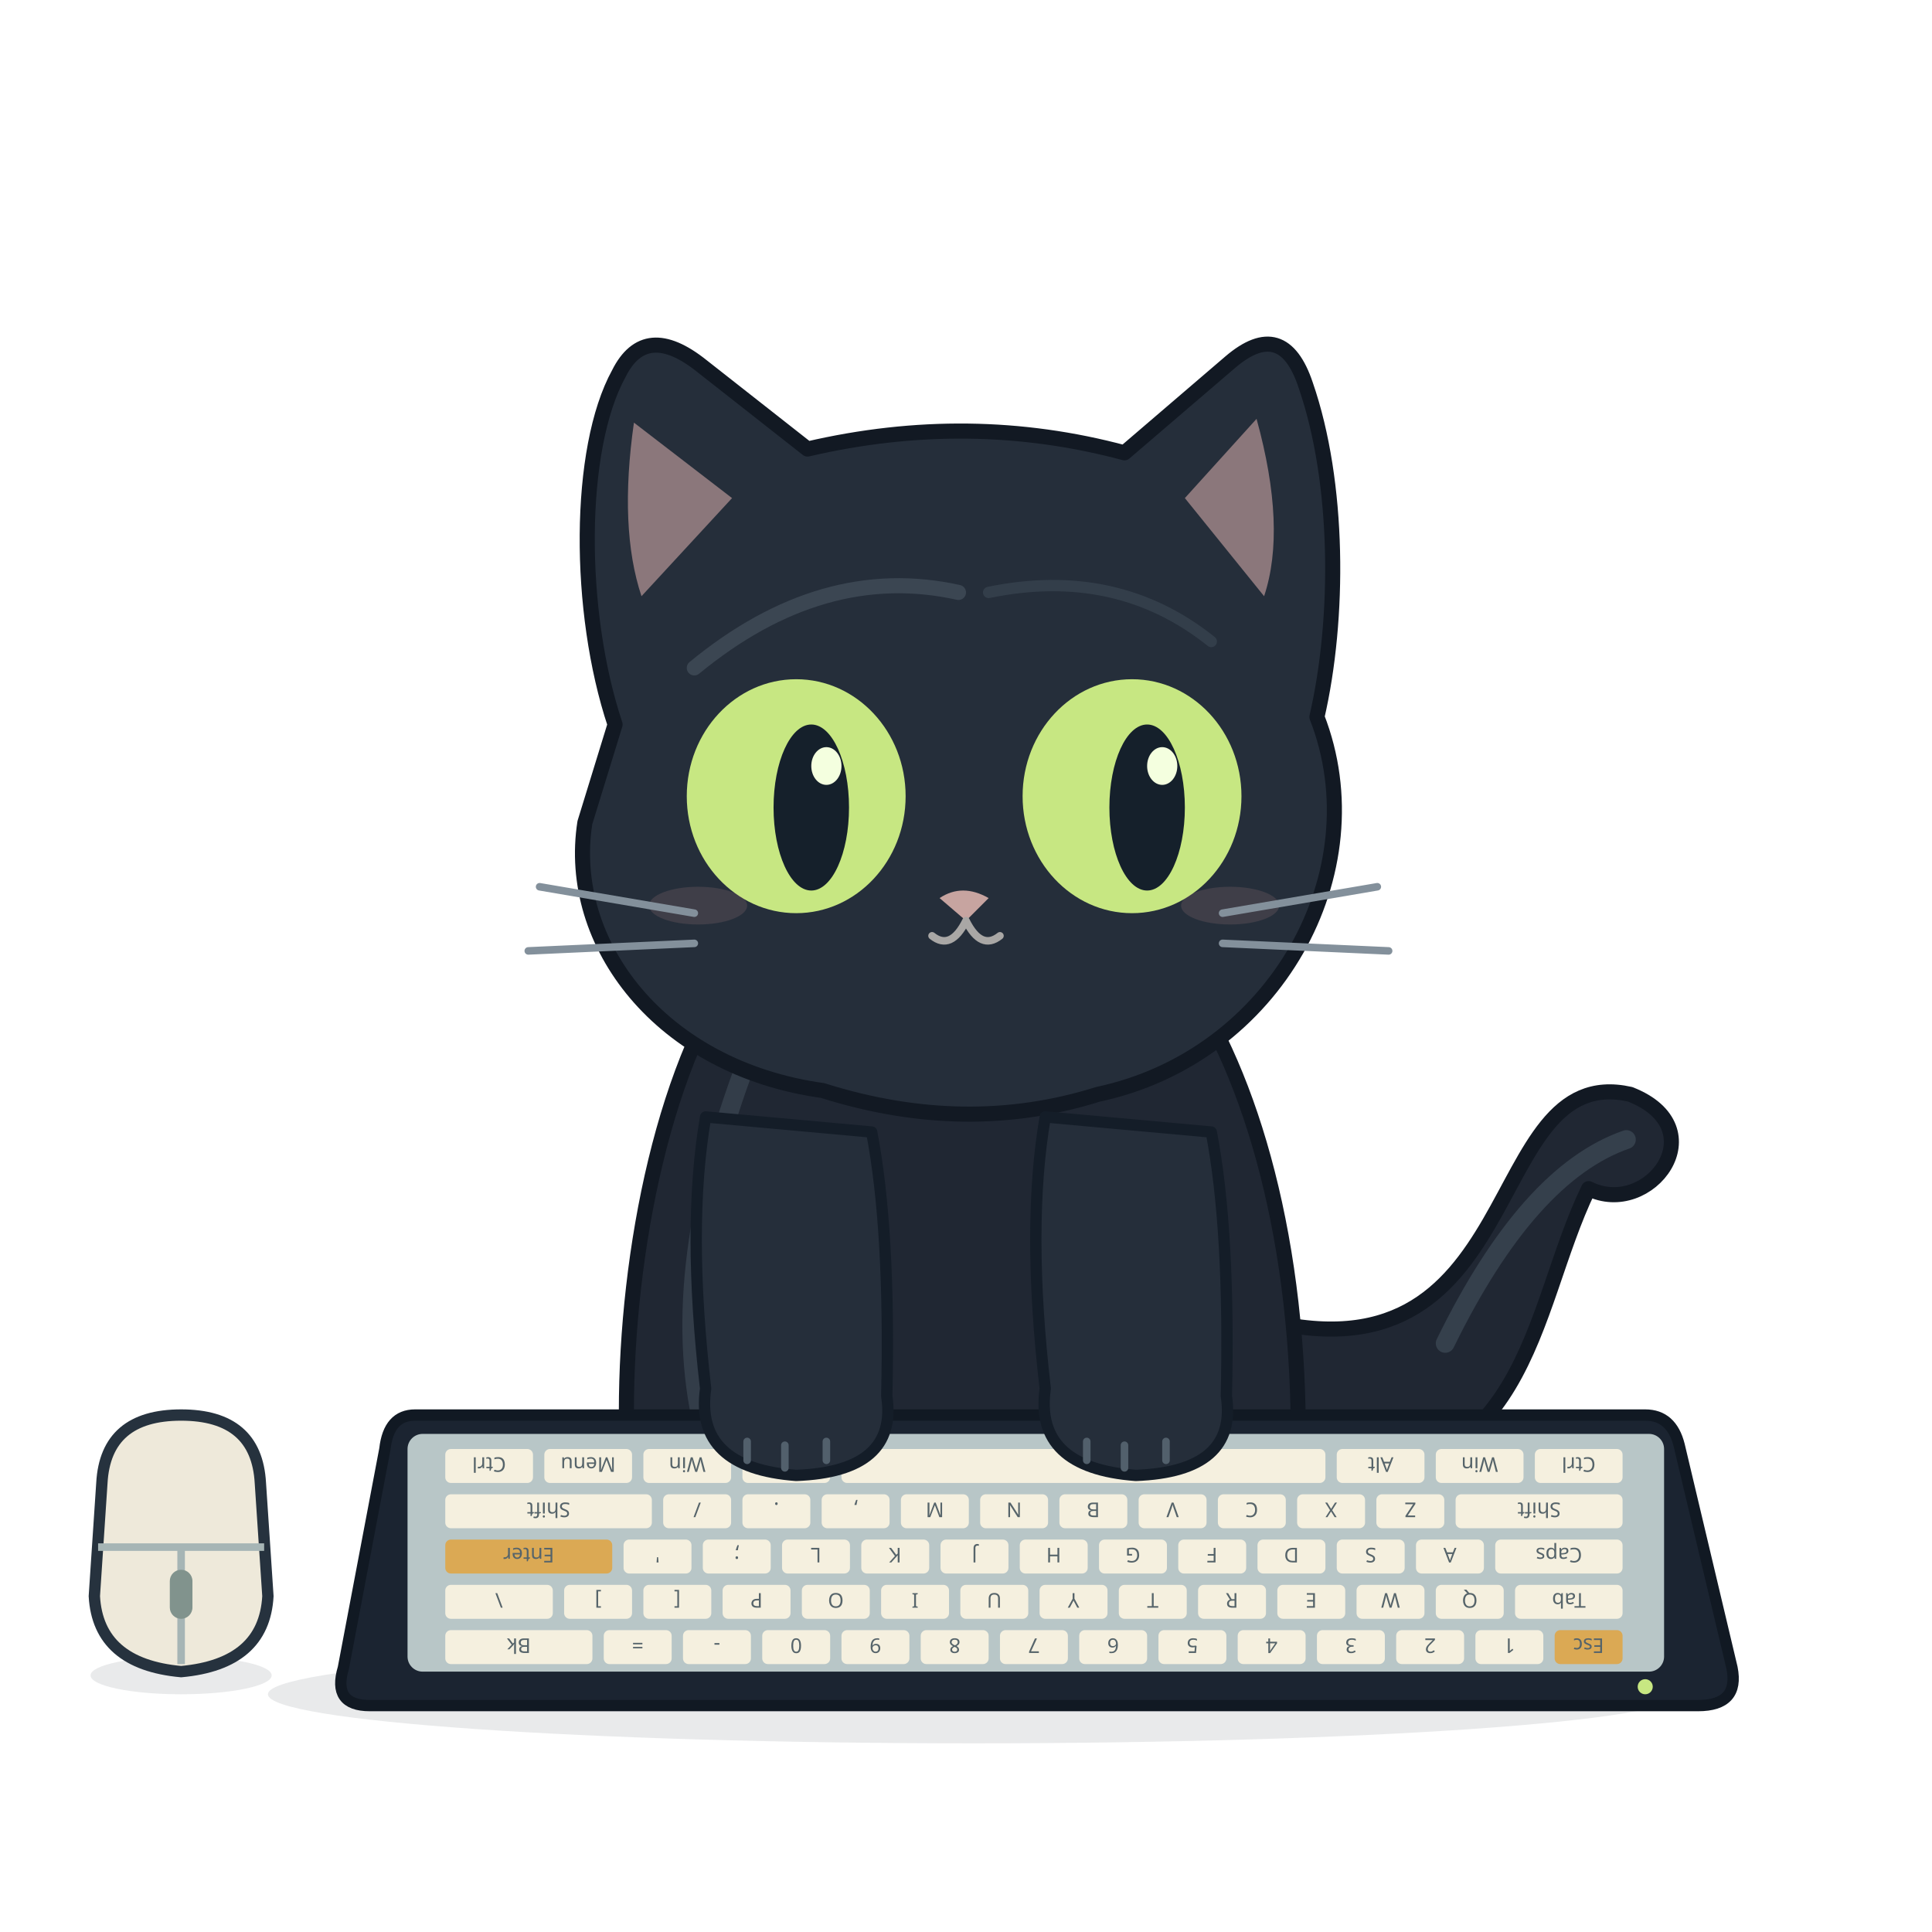
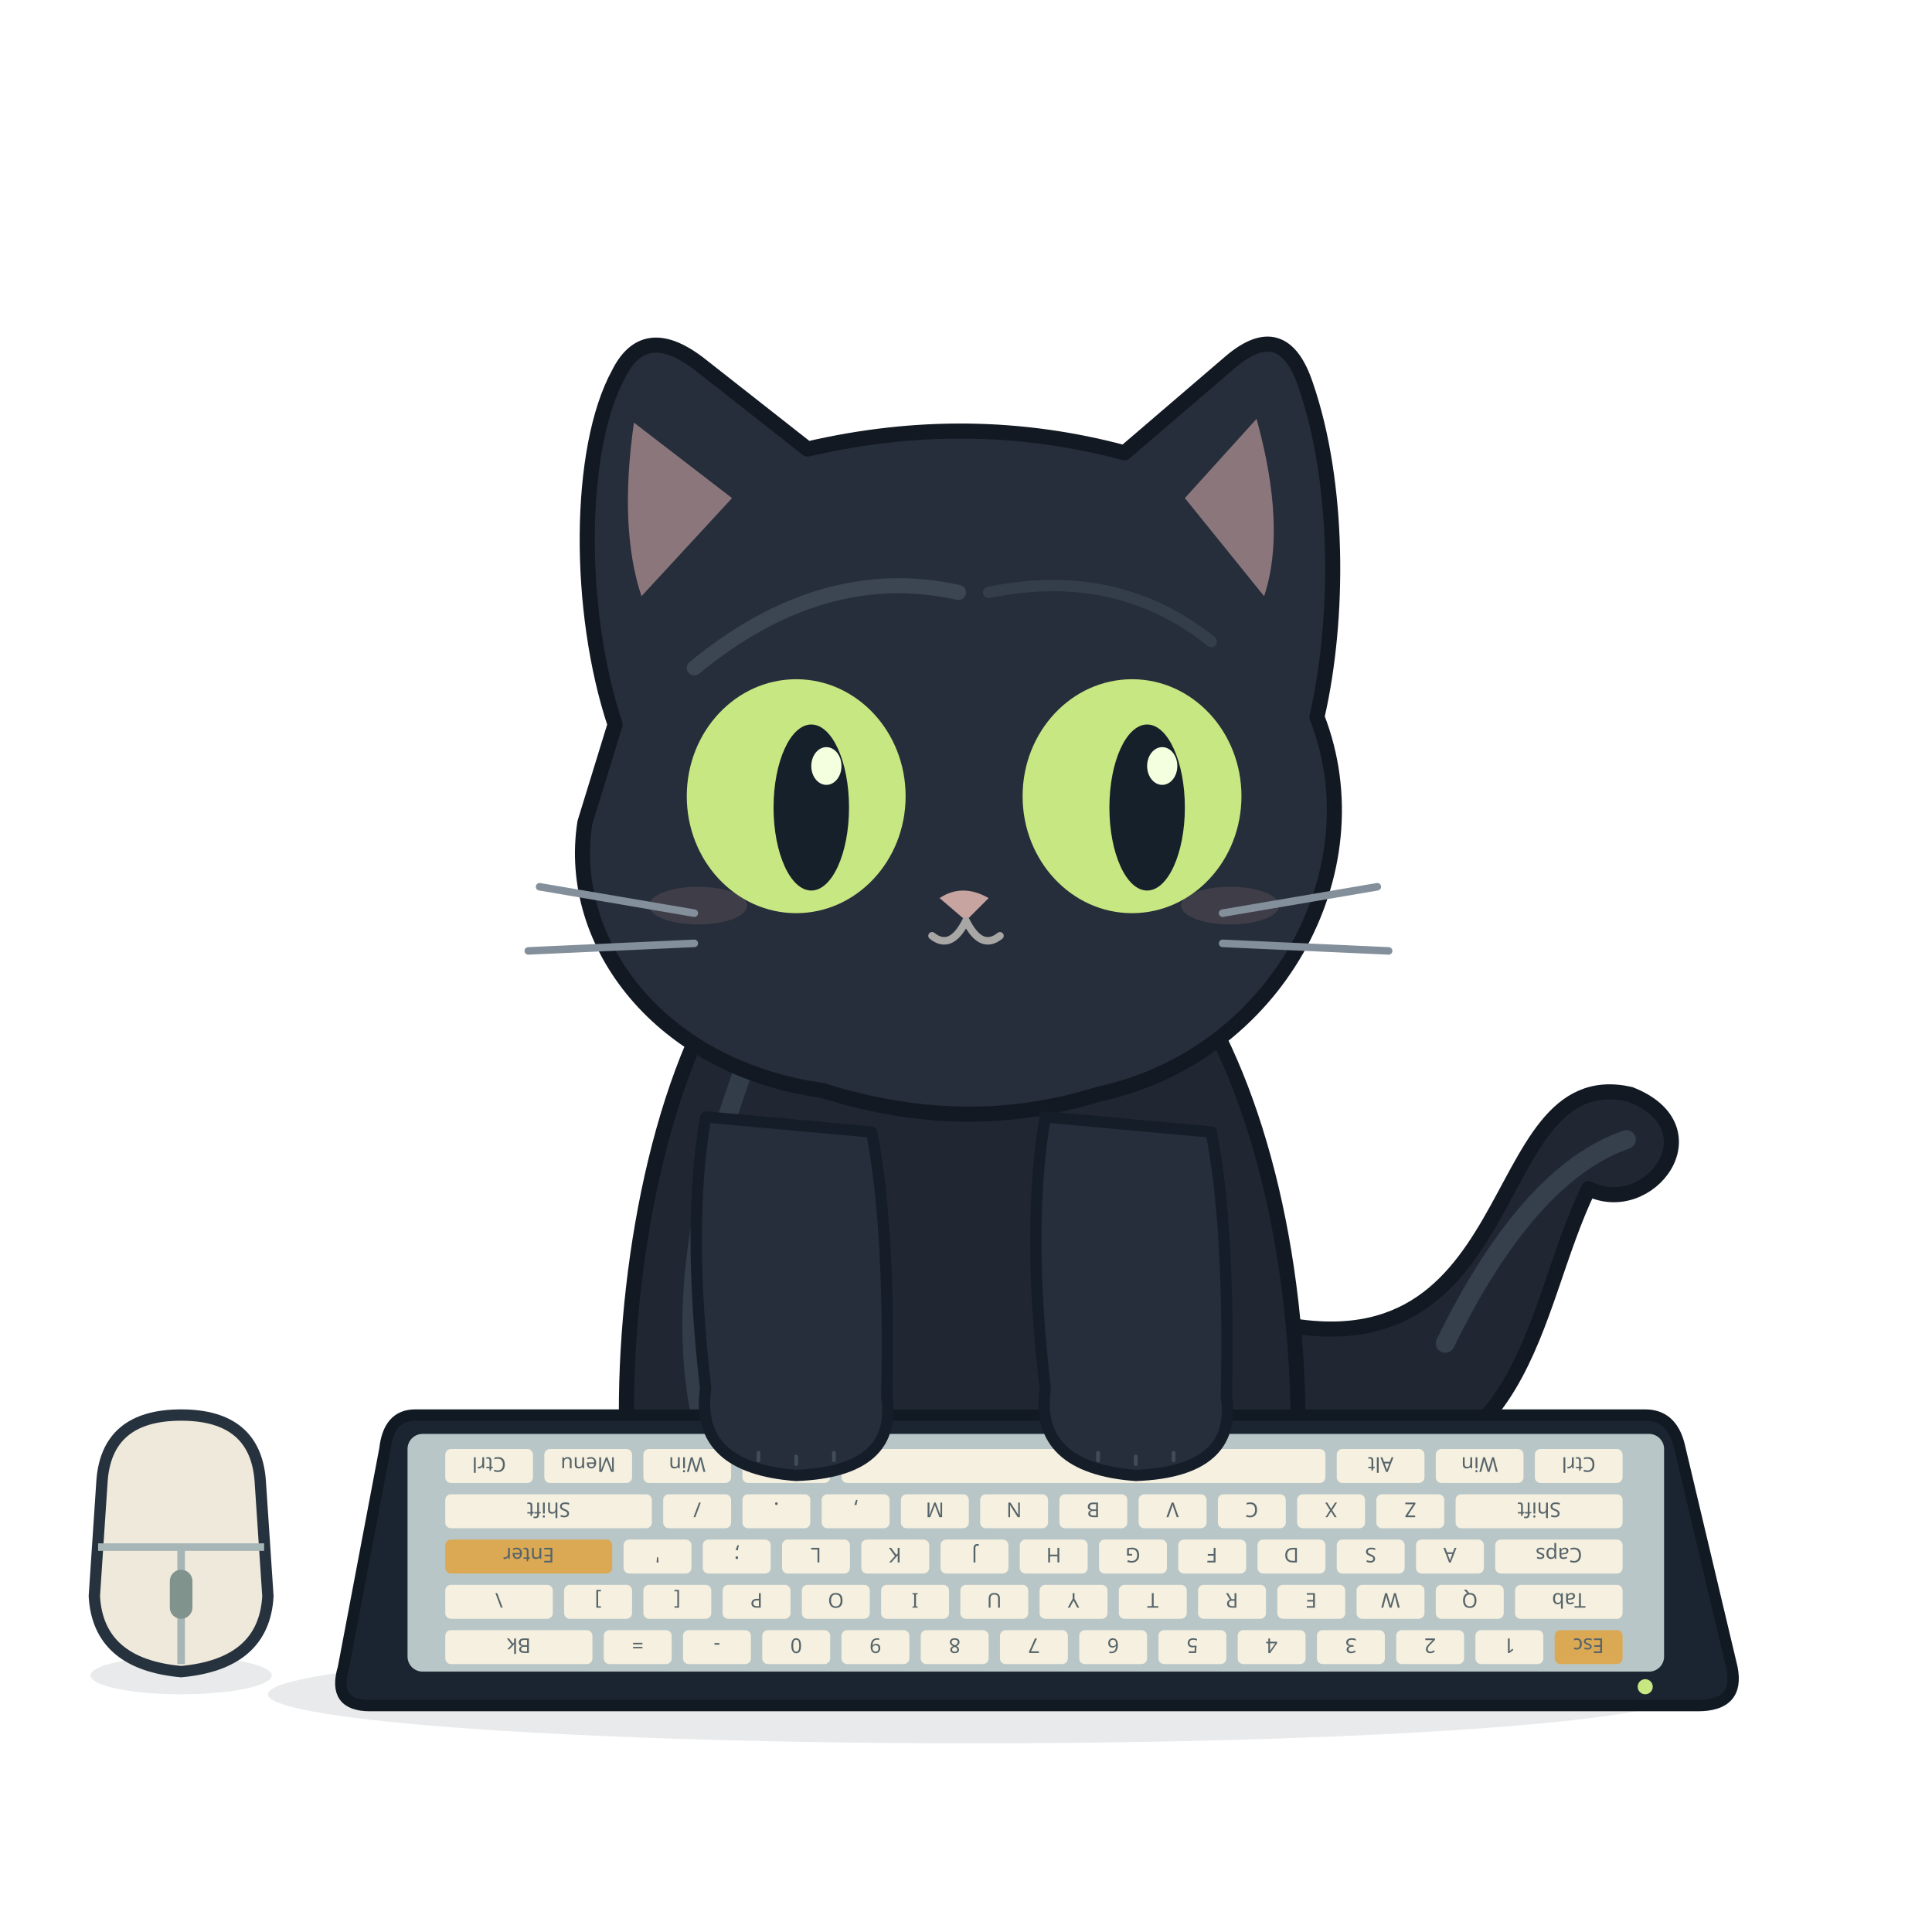
<svg xmlns="http://www.w3.org/2000/svg" width="512" height="512" viewBox="0 0 512 512">
  <ellipse cx="258" cy="449" rx="187" ry="13" fill="#17212d18" />
  <path d="M 332 349 C 406 370 392 281 432 290 C 455 299 437 323 421 315 C 405 348 406 395 345 393 Z" fill="#202733" stroke="#121923" stroke-width="4" stroke-linecap="round" stroke-linejoin="round" />
  <path d="M 383 356 Q 405 311 431 302" fill="none" stroke="#35404c" stroke-width="5" stroke-linecap="round" stroke-linejoin="round" />
  <path d="M 198 252 C 176 280 166 332 166 374 Q 163 407 195 413 L 316 413 Q 349 410 344 374 C 343 321 329 278 310 254 Z" fill="#202733" stroke="#121923" stroke-width="4" stroke-linecap="round" stroke-linejoin="round" />
  <path d="M 198 281 Q 176 339 187 381" fill="none" stroke="#333d49" stroke-width="5" stroke-linecap="round" stroke-linejoin="round" />
  <ellipse cx="210" cy="398" rx="36" ry="20" fill="#151d28" />
  <ellipse cx="303" cy="398" rx="36" ry="20" fill="#151d28" />
  <path d="M 163 192 C 153 162 153 119 164 99 Q 171 85 186 97 L 214 119 Q 257 109 298 120 L 326 96 Q 340 84 346 102 C 355 128 355 164 349 190 C 365 231 338 280 291 290 Q 256 301 218 289 C 175 283 150 250 155 218 Z" fill="#252e3a" stroke="#121923" stroke-width="4" stroke-linecap="round" stroke-linejoin="round" />
  <path d="M 168 112 Q 164 140 170 158 L 194 132 Z" fill="#8b777b" stroke="none" stroke-width="1" stroke-linecap="round" stroke-linejoin="round" />
  <path d="M 333 111 Q 341 140 335 158 L 314 132 Z" fill="#8b777b" stroke="none" stroke-width="1" stroke-linecap="round" stroke-linejoin="round" />
  <path d="M 184 177 Q 218 149 254 157" fill="none" stroke="#3b4652" stroke-width="4" stroke-linecap="round" stroke-linejoin="round" />
  <path d="M 262 157 Q 296 150 321 170" fill="none" stroke="#333e4a" stroke-width="3" stroke-linecap="round" stroke-linejoin="round" />
  <ellipse cx="211" cy="211" rx="29" ry="31" fill="#c7e782" />
  <ellipse cx="215" cy="214" rx="10" ry="22" fill="#15202b" />
  <ellipse cx="219" cy="203" rx="4" ry="5" fill="#f4ffdf" />
  <ellipse cx="300" cy="211" rx="29" ry="31" fill="#c7e782" />
  <ellipse cx="304" cy="214" rx="10" ry="22" fill="#15202b" />
  <ellipse cx="308" cy="203" rx="4" ry="5" fill="#f4ffdf" />
  <ellipse cx="185" cy="240" rx="13" ry="5" fill="#db9e9e24" />
  <ellipse cx="326" cy="240" rx="13" ry="5" fill="#db9e9e24" />
  <path d="M 249 238 Q 255 234 262 238 L 256 244 Z" fill="#c7a4a0" stroke="none" stroke-width="1" stroke-linecap="round" stroke-linejoin="round" />
  <path d="M 256 244 Q 252 252 247 248 M 256 244 Q 260 252 265 248" fill="none" stroke="#a9a7a5" stroke-width="2" stroke-linecap="round" stroke-linejoin="round" />
  <path d="M 184 242 L 143 235" fill="none" stroke="#83909b" stroke-width="2" stroke-linecap="round" stroke-linejoin="round" />
  <path d="M 184 250 L 140 252" fill="none" stroke="#83909b" stroke-width="2" stroke-linecap="round" stroke-linejoin="round" />
  <path d="M 324 242 L 365 235" fill="none" stroke="#83909b" stroke-width="2" stroke-linecap="round" stroke-linejoin="round" />
  <path d="M 324 250 L 368 252" fill="none" stroke="#83909b" stroke-width="2" stroke-linecap="round" stroke-linejoin="round" />
  <path d="M 110 375 L 436 375 Q 443 375 445 383 L 459 442 Q 461 452 450 452 L 98 452 Q 88 452 91 442 L 102 384 Q 103 375 110 375 Z" fill="#1b2431" stroke="#111923" stroke-width="3" stroke-linecap="round" stroke-linejoin="round" />
  <rect x="108" y="380" width="333" height="63" rx="4" fill="#b8c6c7" />
  <g transform="rotate(180 275 409)">
    <rect x="120" y="377" width="18" height="9" rx="1.5" fill="#dba954" />
    <text x="129.0" y="383.8" text-anchor="middle" font-family="sans-serif" font-size="5.4" fill="#56646a">Esc</text>
    <rect x="141" y="377" width="18" height="9" rx="1.5" fill="#f5f0df" />
    <text x="150.0" y="383.8" text-anchor="middle" font-family="sans-serif" font-size="5.4" fill="#56646a">1</text>
    <rect x="162" y="377" width="18" height="9" rx="1.5" fill="#f5f0df" />
    <text x="171.0" y="383.8" text-anchor="middle" font-family="sans-serif" font-size="5.4" fill="#56646a">2</text>
    <rect x="183" y="377" width="18" height="9" rx="1.5" fill="#f5f0df" />
    <text x="192.0" y="383.8" text-anchor="middle" font-family="sans-serif" font-size="5.4" fill="#56646a">3</text>
    <rect x="204" y="377" width="18" height="9" rx="1.5" fill="#f5f0df" />
    <text x="213.0" y="383.8" text-anchor="middle" font-family="sans-serif" font-size="5.4" fill="#56646a">4</text>
    <rect x="225" y="377" width="18" height="9" rx="1.5" fill="#f5f0df" />
    <text x="234.0" y="383.8" text-anchor="middle" font-family="sans-serif" font-size="5.4" fill="#56646a">5</text>
    <rect x="246" y="377" width="18" height="9" rx="1.5" fill="#f5f0df" />
    <text x="255.0" y="383.8" text-anchor="middle" font-family="sans-serif" font-size="5.4" fill="#56646a">6</text>
    <rect x="267" y="377" width="18" height="9" rx="1.5" fill="#f5f0df" />
    <text x="276.0" y="383.8" text-anchor="middle" font-family="sans-serif" font-size="5.4" fill="#56646a">7</text>
    <rect x="288" y="377" width="18" height="9" rx="1.5" fill="#f5f0df" />
    <text x="297.0" y="383.8" text-anchor="middle" font-family="sans-serif" font-size="5.4" fill="#56646a">8</text>
    <rect x="309" y="377" width="18" height="9" rx="1.5" fill="#f5f0df" />
    <text x="318.0" y="383.8" text-anchor="middle" font-family="sans-serif" font-size="5.4" fill="#56646a">9</text>
    <rect x="330" y="377" width="18" height="9" rx="1.5" fill="#f5f0df" />
    <text x="339.0" y="383.8" text-anchor="middle" font-family="sans-serif" font-size="5.4" fill="#56646a">0</text>
    <rect x="351" y="377" width="18" height="9" rx="1.5" fill="#f5f0df" />
    <text x="360.0" y="383.8" text-anchor="middle" font-family="sans-serif" font-size="5.4" fill="#56646a">-</text>
    <rect x="372" y="377" width="18" height="9" rx="1.5" fill="#f5f0df" />
    <text x="381.0" y="383.8" text-anchor="middle" font-family="sans-serif" font-size="5.4" fill="#56646a">=</text>
    <rect x="393" y="377" width="39" height="9" rx="1.5" fill="#f5f0df" />
    <text x="412.5" y="383.8" text-anchor="middle" font-family="sans-serif" font-size="5.4" fill="#56646a">Bk</text>
    <rect x="120" y="389" width="28.5" height="9" rx="1.5" fill="#f5f0df" />
    <text x="134.25" y="395.8" text-anchor="middle" font-family="sans-serif" font-size="5.4" fill="#56646a">Tab</text>
    <rect x="151.5" y="389" width="18" height="9" rx="1.5" fill="#f5f0df" />
    <text x="160.5" y="395.8" text-anchor="middle" font-family="sans-serif" font-size="5.4" fill="#56646a">Q</text>
    <rect x="172.5" y="389" width="18" height="9" rx="1.5" fill="#f5f0df" />
    <text x="181.5" y="395.8" text-anchor="middle" font-family="sans-serif" font-size="5.4" fill="#56646a">W</text>
    <rect x="193.5" y="389" width="18" height="9" rx="1.5" fill="#f5f0df" />
    <text x="202.5" y="395.8" text-anchor="middle" font-family="sans-serif" font-size="5.4" fill="#56646a">E</text>
    <rect x="214.5" y="389" width="18" height="9" rx="1.5" fill="#f5f0df" />
    <text x="223.5" y="395.8" text-anchor="middle" font-family="sans-serif" font-size="5.4" fill="#56646a">R</text>
    <rect x="235.5" y="389" width="18" height="9" rx="1.5" fill="#f5f0df" />
    <text x="244.5" y="395.8" text-anchor="middle" font-family="sans-serif" font-size="5.4" fill="#56646a">T</text>
    <rect x="256.5" y="389" width="18" height="9" rx="1.5" fill="#f5f0df" />
    <text x="265.5" y="395.8" text-anchor="middle" font-family="sans-serif" font-size="5.4" fill="#56646a">Y</text>
    <rect x="277.5" y="389" width="18" height="9" rx="1.5" fill="#f5f0df" />
    <text x="286.5" y="395.8" text-anchor="middle" font-family="sans-serif" font-size="5.4" fill="#56646a">U</text>
    <rect x="298.5" y="389" width="18" height="9" rx="1.5" fill="#f5f0df" />
    <text x="307.5" y="395.8" text-anchor="middle" font-family="sans-serif" font-size="5.4" fill="#56646a">I</text>
    <rect x="319.5" y="389" width="18" height="9" rx="1.5" fill="#f5f0df" />
    <text x="328.5" y="395.8" text-anchor="middle" font-family="sans-serif" font-size="5.4" fill="#56646a">O</text>
    <rect x="340.5" y="389" width="18" height="9" rx="1.5" fill="#f5f0df" />
    <text x="349.5" y="395.8" text-anchor="middle" font-family="sans-serif" font-size="5.4" fill="#56646a">P</text>
    <rect x="361.5" y="389" width="18" height="9" rx="1.5" fill="#f5f0df" />
    <text x="370.5" y="395.8" text-anchor="middle" font-family="sans-serif" font-size="5.4" fill="#56646a">[</text>
    <rect x="382.5" y="389" width="18" height="9" rx="1.5" fill="#f5f0df" />
    <text x="391.5" y="395.8" text-anchor="middle" font-family="sans-serif" font-size="5.4" fill="#56646a">]</text>
    <rect x="403.5" y="389" width="28.5" height="9" rx="1.5" fill="#f5f0df" />
    <text x="417.75" y="395.8" text-anchor="middle" font-family="sans-serif" font-size="5.4" fill="#56646a">\</text>
    <rect x="120" y="401" width="33.75" height="9" rx="1.5" fill="#f5f0df" />
    <text x="136.875" y="407.8" text-anchor="middle" font-family="sans-serif" font-size="5.4" fill="#56646a">Caps</text>
    <rect x="156.75" y="401" width="18" height="9" rx="1.5" fill="#f5f0df" />
    <text x="165.75" y="407.8" text-anchor="middle" font-family="sans-serif" font-size="5.4" fill="#56646a">A</text>
    <rect x="177.75" y="401" width="18" height="9" rx="1.5" fill="#f5f0df" />
    <text x="186.75" y="407.8" text-anchor="middle" font-family="sans-serif" font-size="5.4" fill="#56646a">S</text>
    <rect x="198.75" y="401" width="18" height="9" rx="1.5" fill="#f5f0df" />
    <text x="207.75" y="407.8" text-anchor="middle" font-family="sans-serif" font-size="5.4" fill="#56646a">D</text>
    <rect x="219.75" y="401" width="18" height="9" rx="1.5" fill="#f5f0df" />
    <text x="228.75" y="407.8" text-anchor="middle" font-family="sans-serif" font-size="5.4" fill="#56646a">F</text>
    <rect x="240.75" y="401" width="18" height="9" rx="1.5" fill="#f5f0df" />
    <text x="249.75" y="407.8" text-anchor="middle" font-family="sans-serif" font-size="5.4" fill="#56646a">G</text>
    <rect x="261.75" y="401" width="18" height="9" rx="1.5" fill="#f5f0df" />
    <text x="270.75" y="407.8" text-anchor="middle" font-family="sans-serif" font-size="5.4" fill="#56646a">H</text>
    <rect x="282.75" y="401" width="18" height="9" rx="1.5" fill="#f5f0df" />
    <text x="291.75" y="407.8" text-anchor="middle" font-family="sans-serif" font-size="5.4" fill="#56646a">J</text>
    <rect x="303.75" y="401" width="18" height="9" rx="1.5" fill="#f5f0df" />
    <text x="312.75" y="407.8" text-anchor="middle" font-family="sans-serif" font-size="5.4" fill="#56646a">K</text>
    <rect x="324.75" y="401" width="18" height="9" rx="1.5" fill="#f5f0df" />
    <text x="333.75" y="407.8" text-anchor="middle" font-family="sans-serif" font-size="5.4" fill="#56646a">L</text>
    <rect x="345.75" y="401" width="18" height="9" rx="1.5" fill="#f5f0df" />
    <text x="354.75" y="407.8" text-anchor="middle" font-family="sans-serif" font-size="5.4" fill="#56646a">;</text>
    <rect x="366.75" y="401" width="18" height="9" rx="1.5" fill="#f5f0df" />
    <text x="375.75" y="407.8" text-anchor="middle" font-family="sans-serif" font-size="5.4" fill="#56646a">'</text>
    <rect x="387.75" y="401" width="44.25" height="9" rx="1.5" fill="#dba954" />
    <text x="409.875" y="407.8" text-anchor="middle" font-family="sans-serif" font-size="5.4" fill="#56646a">Enter</text>
    <rect x="120" y="413" width="44.25" height="9" rx="1.5" fill="#f5f0df" />
    <text x="142.125" y="419.8" text-anchor="middle" font-family="sans-serif" font-size="5.4" fill="#56646a">Shift</text>
    <rect x="167.25" y="413" width="18" height="9" rx="1.5" fill="#f5f0df" />
    <text x="176.25" y="419.8" text-anchor="middle" font-family="sans-serif" font-size="5.4" fill="#56646a">Z</text>
    <rect x="188.25" y="413" width="18" height="9" rx="1.5" fill="#f5f0df" />
    <text x="197.25" y="419.8" text-anchor="middle" font-family="sans-serif" font-size="5.4" fill="#56646a">X</text>
    <rect x="209.25" y="413" width="18" height="9" rx="1.5" fill="#f5f0df" />
    <text x="218.25" y="419.8" text-anchor="middle" font-family="sans-serif" font-size="5.4" fill="#56646a">C</text>
    <rect x="230.25" y="413" width="18" height="9" rx="1.5" fill="#f5f0df" />
    <text x="239.25" y="419.8" text-anchor="middle" font-family="sans-serif" font-size="5.4" fill="#56646a">V</text>
    <rect x="251.25" y="413" width="18" height="9" rx="1.5" fill="#f5f0df" />
    <text x="260.25" y="419.8" text-anchor="middle" font-family="sans-serif" font-size="5.4" fill="#56646a">B</text>
    <rect x="272.25" y="413" width="18" height="9" rx="1.5" fill="#f5f0df" />
    <text x="281.25" y="419.8" text-anchor="middle" font-family="sans-serif" font-size="5.4" fill="#56646a">N</text>
    <rect x="293.25" y="413" width="18" height="9" rx="1.5" fill="#f5f0df" />
    <text x="302.25" y="419.8" text-anchor="middle" font-family="sans-serif" font-size="5.4" fill="#56646a">M</text>
    <rect x="314.25" y="413" width="18" height="9" rx="1.5" fill="#f5f0df" />
    <text x="323.25" y="419.8" text-anchor="middle" font-family="sans-serif" font-size="5.4" fill="#56646a">,</text>
    <rect x="335.25" y="413" width="18" height="9" rx="1.5" fill="#f5f0df" />
    <text x="344.25" y="419.8" text-anchor="middle" font-family="sans-serif" font-size="5.4" fill="#56646a">.</text>
    <rect x="356.25" y="413" width="18" height="9" rx="1.5" fill="#f5f0df" />
    <text x="365.25" y="419.8" text-anchor="middle" font-family="sans-serif" font-size="5.4" fill="#56646a">/</text>
    <rect x="377.25" y="413" width="54.75" height="9" rx="1.5" fill="#f5f0df" />
    <text x="404.625" y="419.8" text-anchor="middle" font-family="sans-serif" font-size="5.4" fill="#56646a">Shift</text>
    <rect x="120" y="425" width="23.25" height="9" rx="1.5" fill="#f5f0df" />
    <text x="131.625" y="431.8" text-anchor="middle" font-family="sans-serif" font-size="5.4" fill="#56646a">Ctrl</text>
    <rect x="146.25" y="425" width="23.25" height="9" rx="1.5" fill="#f5f0df" />
    <text x="157.875" y="431.8" text-anchor="middle" font-family="sans-serif" font-size="5.4" fill="#56646a">Win</text>
    <rect x="172.5" y="425" width="23.25" height="9" rx="1.5" fill="#f5f0df" />
    <text x="184.125" y="431.8" text-anchor="middle" font-family="sans-serif" font-size="5.4" fill="#56646a">Alt</text>
    <rect x="198.75" y="425" width="128.25" height="9" rx="1.5" fill="#f5f0df" />
    <text x="262.875" y="431.8" text-anchor="middle" font-family="sans-serif" font-size="5.4" fill="#56646a" />
    <rect x="330.0" y="425" width="23.25" height="9" rx="1.5" fill="#f5f0df" />
    <text x="341.625" y="431.8" text-anchor="middle" font-family="sans-serif" font-size="5.4" fill="#56646a">Alt</text>
    <rect x="356.25" y="425" width="23.25" height="9" rx="1.5" fill="#f5f0df" />
    <text x="367.875" y="431.8" text-anchor="middle" font-family="sans-serif" font-size="5.4" fill="#56646a">Win</text>
    <rect x="382.5" y="425" width="23.25" height="9" rx="1.5" fill="#f5f0df" />
    <text x="394.125" y="431.8" text-anchor="middle" font-family="sans-serif" font-size="5.4" fill="#56646a">Menu</text>
    <rect x="408.75" y="425" width="23.25" height="9" rx="1.5" fill="#f5f0df" />
    <text x="420.375" y="431.8" text-anchor="middle" font-family="sans-serif" font-size="5.4" fill="#56646a">Ctrl</text>
  </g>
  <ellipse cx="436" cy="447" rx="2" ry="2" fill="#c7e782" />
  <g transform="translate(0 0)">
    <ellipse cx="48" cy="444" rx="24" ry="5" fill="#17212d18" />
    <path d="M 27 393 Q 28 375 48 375 Q 68 375 69 393 L 71 423 Q 70 441 48 443 Q 26 441 25 423 Z" fill="#eee9da" stroke="#26323e" stroke-width="3" />
    <path d="M 26 410 H 70 M 48 410 V 441" fill="none" stroke="#a6b5b5" stroke-width="2" />
    <rect x="45" y="416" width="6" height="13" rx="3" fill="#81938d" />
  </g>
  <path d="M 187 296 Q 182 325 187 368.0 Q 184 389.0 211 391.0 Q 238 390.0 235 370.0 Q 236 326 231 300 Z" fill="#252e3a" stroke="#141d28" stroke-width="3" stroke-linecap="round" stroke-linejoin="round" />
-   <path d="M 198 382.0 L 198 387.0 M 208 383.0 L 208 389.0 M 219 382.0 L 219 387.0" fill="none" stroke="#52606c" stroke-width="2" stroke-linecap="round" stroke-linejoin="round" />
+   <path d="M 201 385.0 l 0 2 M 211 386.0 l 0 2 M 221 385.0 l 0 2" fill="none" stroke="#404d59" stroke-width="1" stroke-linecap="round" stroke-linejoin="round" />
  <path d="M 277 296 Q 272 325 277 368.0 Q 274 389.0 301 391.0 Q 328 390.0 325 370.0 Q 326 326 321 300 Z" fill="#252e3a" stroke="#141d28" stroke-width="3" stroke-linecap="round" stroke-linejoin="round" />
-   <path d="M 288 382.0 L 288 387.0 M 298 383.0 L 298 389.0 M 309 382.0 L 309 387.0" fill="none" stroke="#52606c" stroke-width="2" stroke-linecap="round" stroke-linejoin="round" />
+   <path d="M 291 385.0 l 0 2 M 301 386.0 l 0 2 M 311 385.0 l 0 2" fill="none" stroke="#404d59" stroke-width="1" stroke-linecap="round" stroke-linejoin="round" />
</svg>
